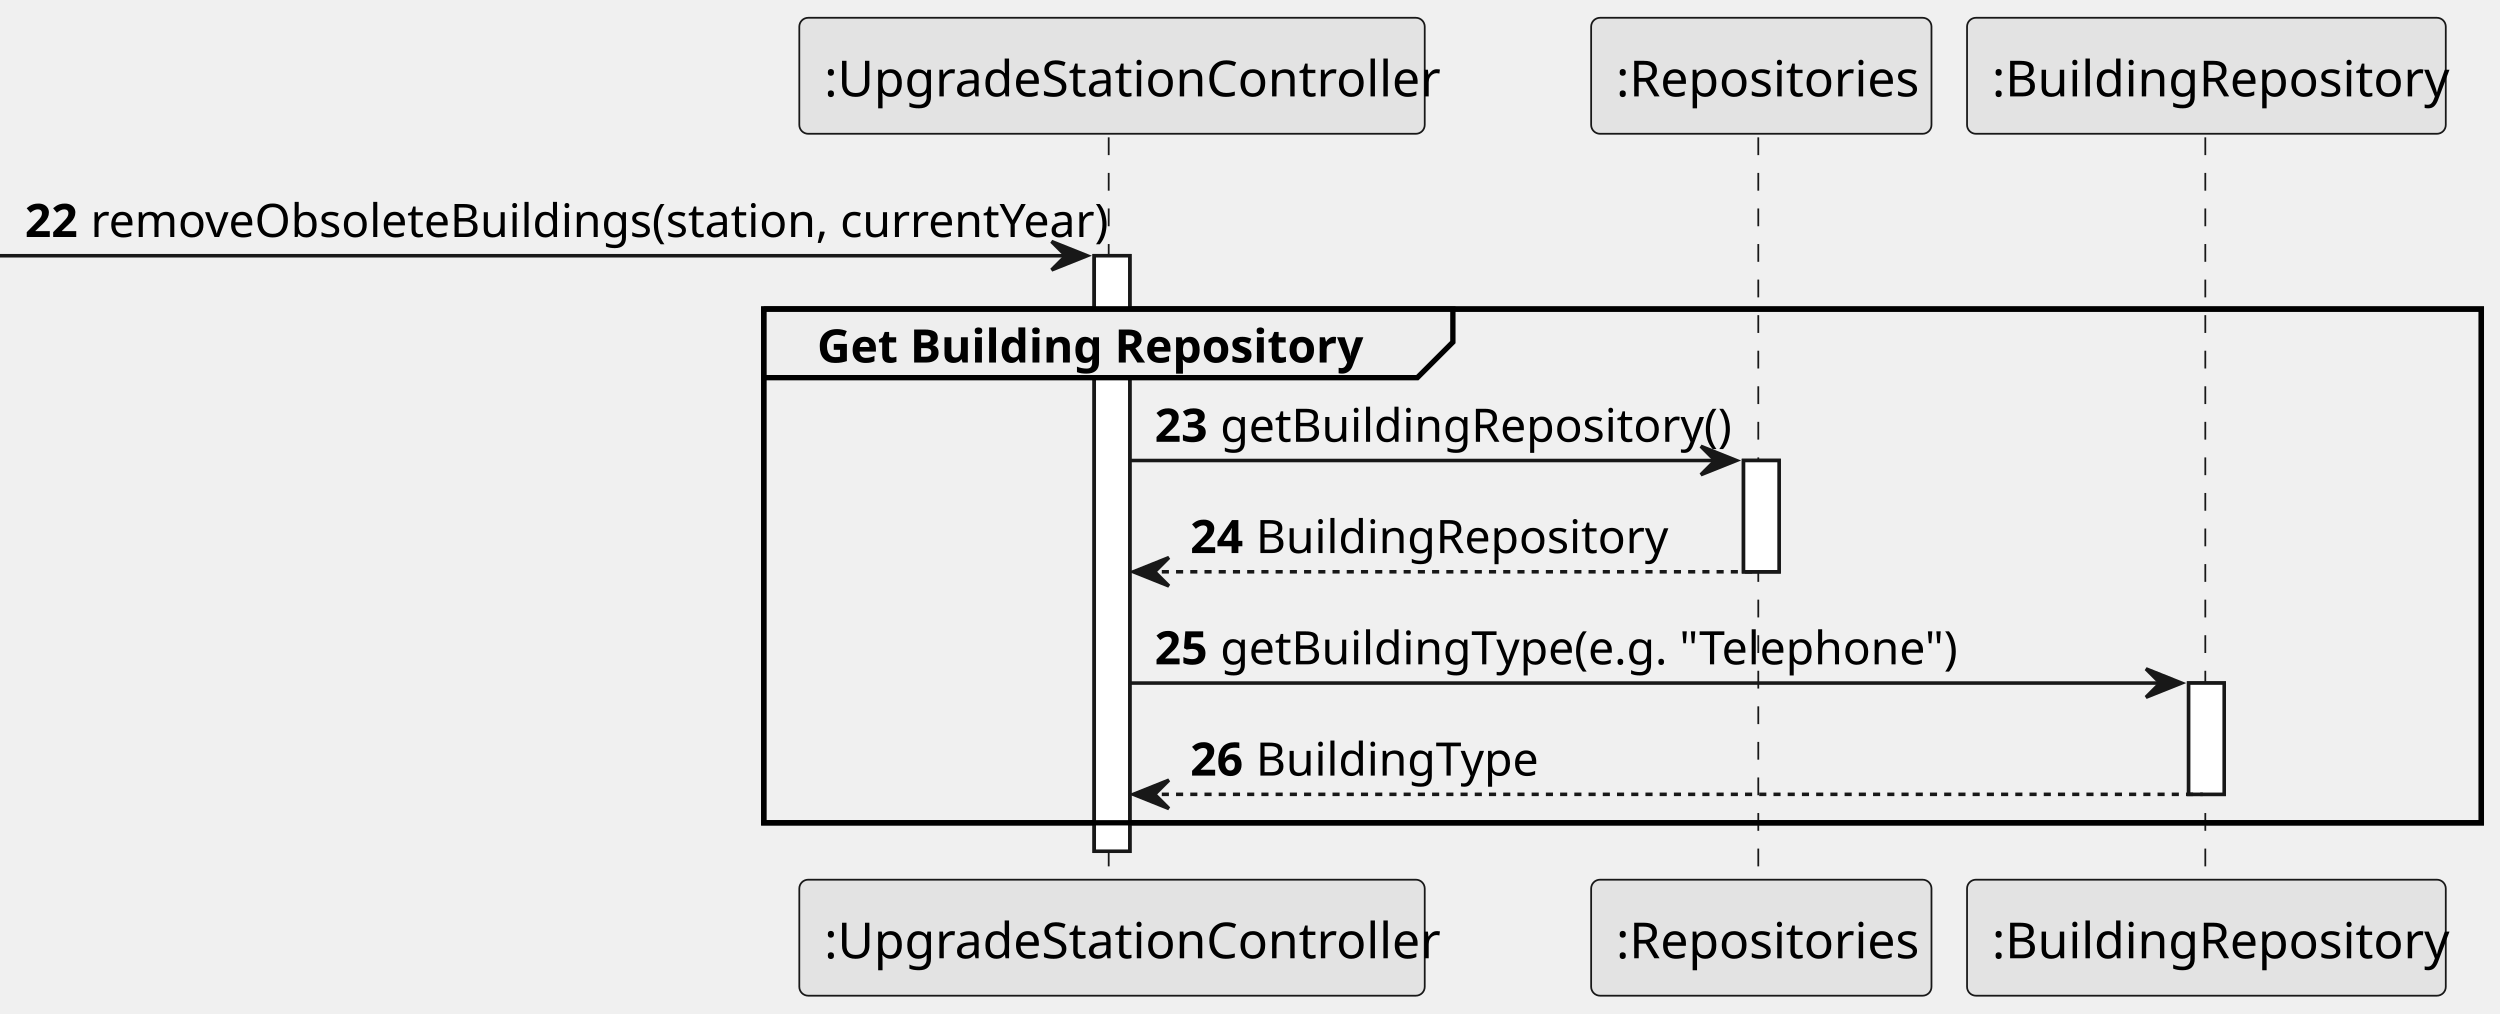
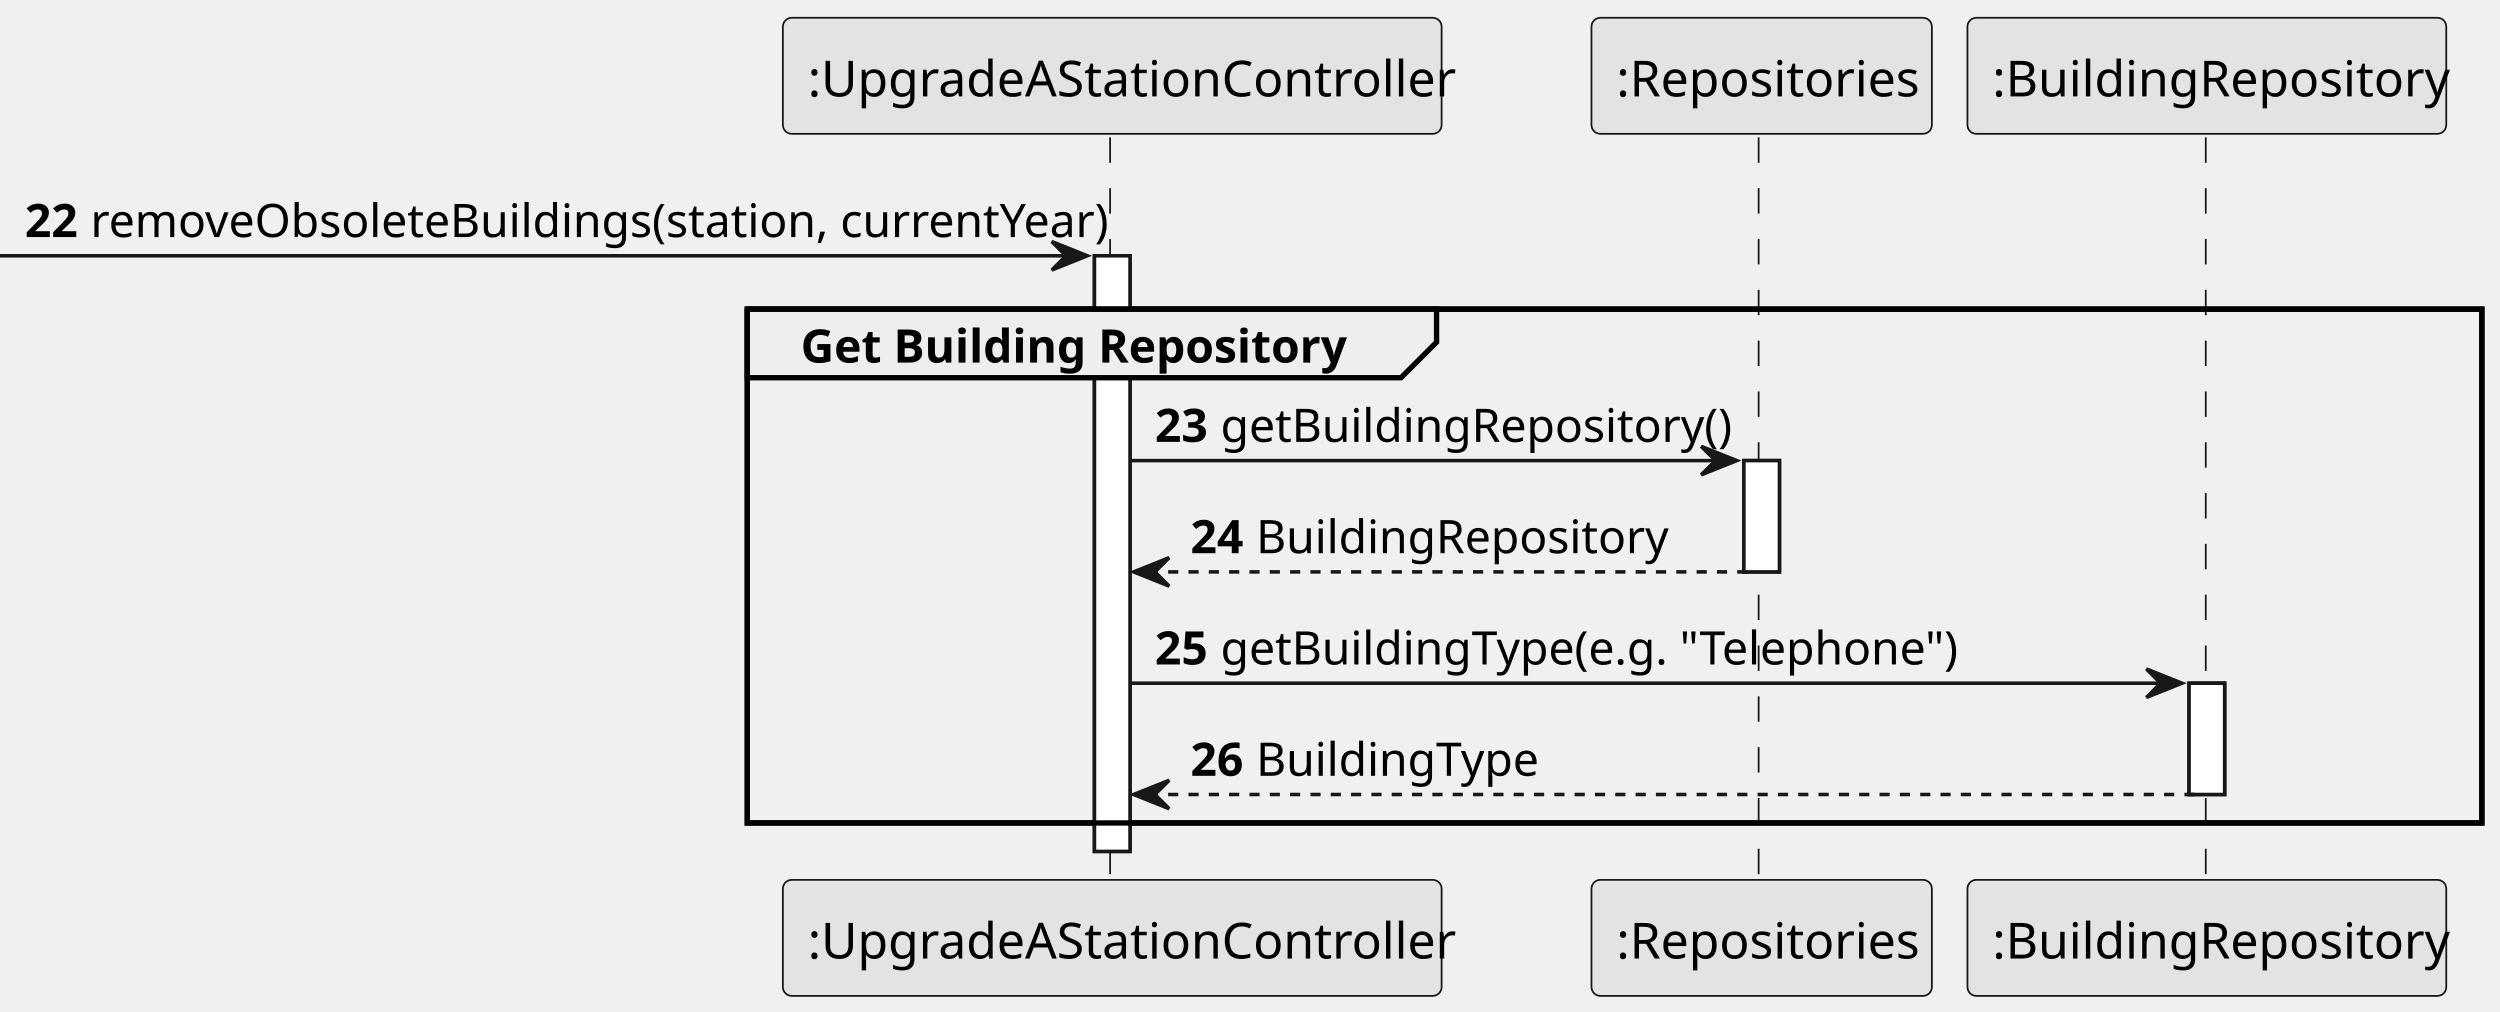
- <svg xmlns="http://www.w3.org/2000/svg" contentStyleType="text/css" height="285px" preserveAspectRatio="none" style="width:703px;height:285px;background:#FFFFFF;" version="1.1" viewBox="0 0 703 285" width="703px" zoomAndPan="magnify">
+ <svg xmlns="http://www.w3.org/2000/svg" contentStyleType="text/css" height="199.5px" preserveAspectRatio="none" style="width:492px;height:199px;background:#FFFFFF;" version="1.1" viewBox="0 0 492 199" width="492.1px" zoomAndPan="magnify">
  <defs />
  <g>
-     <rect fill="#FFFFFF" height="167.455" style="stroke:#181818;stroke-width:1.0;" width="10" x="307.699" y="71.912" />
-     <rect fill="#FFFFFF" height="31.291" style="stroke:#181818;stroke-width:1.0;" width="10" x="490.281" y="129.494" />
-     <rect fill="#FFFFFF" height="31.291" style="stroke:#181818;stroke-width:1.0;" width="10" x="615.443" y="192.076" />
-     <rect fill="none" height="144.455" style="stroke:#000000;stroke-width:1.5;" width="482.988" x="214.765" y="86.912" />
-     <line style="stroke:#181818;stroke-width:0.5;stroke-dasharray:5.0,5.0;" x1="311.765" x2="311.765" y1="38.621" y2="248.367" />
-     <line style="stroke:#181818;stroke-width:0.5;stroke-dasharray:5.0,5.0;" x1="494.43" x2="494.43" y1="38.621" y2="248.367" />
-     <line style="stroke:#181818;stroke-width:0.5;stroke-dasharray:5.0,5.0;" x1="620.133" x2="620.133" y1="38.621" y2="248.367" />
-     <rect fill="#E3E3E3" height="32.621" rx="2.5" ry="2.5" style="stroke:#181818;stroke-width:0.5;" width="175.868" x="224.765" y="5" />
-     <text fill="#000000" font-family="sans-serif" font-size="14" lengthAdjust="spacing" textLength="161.868" x="231.765" y="27.107">:UpgradeStationController</text>
-     <rect fill="#E3E3E3" height="32.621" rx="2.5" ry="2.5" style="stroke:#181818;stroke-width:0.5;" width="175.868" x="224.765" y="247.367" />
-     <text fill="#000000" font-family="sans-serif" font-size="14" lengthAdjust="spacing" textLength="161.868" x="231.765" y="269.475">:UpgradeStationController</text>
-     <rect fill="#E3E3E3" height="32.621" rx="2.5" ry="2.5" style="stroke:#181818;stroke-width:0.5;" width="95.703" x="447.43" y="5" />
-     <text fill="#000000" font-family="sans-serif" font-size="14" lengthAdjust="spacing" textLength="81.703" x="454.43" y="27.107">:Repositories</text>
-     <rect fill="#E3E3E3" height="32.621" rx="2.5" ry="2.5" style="stroke:#181818;stroke-width:0.5;" width="95.703" x="447.43" y="247.367" />
-     <text fill="#000000" font-family="sans-serif" font-size="14" lengthAdjust="spacing" textLength="81.703" x="454.43" y="269.475">:Repositories</text>
-     <rect fill="#E3E3E3" height="32.621" rx="2.5" ry="2.5" style="stroke:#181818;stroke-width:0.5;" width="134.62" x="553.133" y="5" />
-     <text fill="#000000" font-family="sans-serif" font-size="14" lengthAdjust="spacing" textLength="120.62" x="560.133" y="27.107">:BuildingRepository</text>
-     <rect fill="#E3E3E3" height="32.621" rx="2.5" ry="2.5" style="stroke:#181818;stroke-width:0.5;" width="134.62" x="553.133" y="247.367" />
-     <text fill="#000000" font-family="sans-serif" font-size="14" lengthAdjust="spacing" textLength="120.62" x="560.133" y="269.475">:BuildingRepository</text>
-     <rect fill="#FFFFFF" height="167.455" style="stroke:#181818;stroke-width:1.0;" width="10" x="307.699" y="71.912" />
-     <rect fill="#FFFFFF" height="31.291" style="stroke:#181818;stroke-width:1.0;" width="10" x="490.281" y="129.494" />
-     <rect fill="#FFFFFF" height="31.291" style="stroke:#181818;stroke-width:1.0;" width="10" x="615.443" y="192.076" />
-     <polygon fill="#181818" points="295.699,67.912,305.699,71.912,295.699,75.912,299.699,71.912" style="stroke:#181818;stroke-width:1.0;" />
-     <line style="stroke:#181818;stroke-width:1.0;" x1="0" x2="301.699" y1="71.912" y2="71.912" />
-     <text fill="#000000" font-family="sans-serif" font-size="13" font-weight="bold" lengthAdjust="spacing" textLength="14.46" x="7" y="66.649">22</text>
-     <text fill="#000000" font-family="sans-serif" font-size="13" lengthAdjust="spacing" textLength="270.239" x="25.46" y="66.649">removeObsoleteBuildings(station, currentYear)</text>
-     <path d="M214.765,86.912 L408.547,86.912 L408.547,96.203 L398.547,106.203 L214.765,106.203 L214.765,86.912 " fill="#EEEEEE" style="stroke:#000000;stroke-width:1.5;" />
-     <rect fill="none" height="144.455" style="stroke:#000000;stroke-width:1.5;" width="482.988" x="214.765" y="86.912" />
-     <text fill="#000000" font-family="sans-serif" font-size="13" font-weight="bold" lengthAdjust="spacing" textLength="148.783" x="229.765" y="101.94">Get Building Repository</text>
-     <polygon fill="#181818" points="478.281,125.494,488.281,129.494,478.281,133.494,482.281,129.494" style="stroke:#181818;stroke-width:1.0;" />
-     <line style="stroke:#181818;stroke-width:1.0;" x1="317.699" x2="484.281" y1="129.494" y2="129.494" />
-     <text fill="#000000" font-family="sans-serif" font-size="13" font-weight="bold" lengthAdjust="spacing" textLength="14.46" x="324.699" y="124.231">23</text>
-     <text fill="#000000" font-family="sans-serif" font-size="13" lengthAdjust="spacing" textLength="135.123" x="343.159" y="124.231">getBuildingRepository()</text>
-     <polygon fill="#181818" points="328.699,156.785,318.699,160.785,328.699,164.785,324.699,160.785" style="stroke:#181818;stroke-width:1.0;" />
-     <line style="stroke:#181818;stroke-width:1.0;stroke-dasharray:2.0,2.0;" x1="322.699" x2="494.281" y1="160.785" y2="160.785" />
-     <text fill="#000000" font-family="sans-serif" font-size="13" font-weight="bold" lengthAdjust="spacing" textLength="14.46" x="334.699" y="155.523">24</text>
-     <text fill="#000000" font-family="sans-serif" font-size="13" lengthAdjust="spacing" textLength="108.393" x="353.159" y="155.523">BuildingRepository</text>
-     <polygon fill="#181818" points="603.443,188.076,613.443,192.076,603.443,196.076,607.443,192.076" style="stroke:#181818;stroke-width:1.0;" />
-     <line style="stroke:#181818;stroke-width:1.0;" x1="317.699" x2="609.443" y1="192.076" y2="192.076" />
-     <text fill="#000000" font-family="sans-serif" font-size="13" font-weight="bold" lengthAdjust="spacing" textLength="14.46" x="324.699" y="186.814">25</text>
-     <text fill="#000000" font-family="sans-serif" font-size="13" lengthAdjust="spacing" textLength="197.85" x="343.159" y="186.814">getBuildingType(e.g. "Telephone")</text>
-     <polygon fill="#181818" points="328.699,219.367,318.699,223.367,328.699,227.367,324.699,223.367" style="stroke:#181818;stroke-width:1.0;" />
-     <line style="stroke:#181818;stroke-width:1.0;stroke-dasharray:2.0,2.0;" x1="322.699" x2="619.443" y1="223.367" y2="223.367" />
-     <text fill="#000000" font-family="sans-serif" font-size="13" font-weight="bold" lengthAdjust="spacing" textLength="14.46" x="334.699" y="218.105">26</text>
-     <text fill="#000000" font-family="sans-serif" font-size="13" lengthAdjust="spacing" textLength="75.156" x="353.159" y="218.105">BuildingType</text>
+     <rect fill="#FFFFFF" height="117.219" style="stroke:#181818;stroke-width:0.7;" width="7" x="215.389" y="50.339" />
+     <rect fill="#FFFFFF" height="21.904" style="stroke:#181818;stroke-width:0.7;" width="7" x="343.197" y="90.646" />
+     <rect fill="#FFFFFF" height="21.904" style="stroke:#181818;stroke-width:0.7;" width="7" x="430.81" y="134.453" />
+     <rect fill="none" height="101.119" style="stroke:#000000;stroke-width:1.05;" width="341.36" x="147.067" y="60.839" />
+     <line style="stroke:#181818;stroke-width:0.35;stroke-dasharray:5.0,5.0;" x1="218.467" x2="218.467" y1="27.035" y2="173.857" />
+     <line style="stroke:#181818;stroke-width:0.35;stroke-dasharray:5.0,5.0;" x1="346.101" x2="346.101" y1="27.035" y2="173.857" />
+     <line style="stroke:#181818;stroke-width:0.35;stroke-dasharray:5.0,5.0;" x1="434.093" x2="434.093" y1="27.035" y2="173.857" />
+     <rect fill="#E3E3E3" height="22.835" rx="1.75" ry="1.75" style="stroke:#181818;stroke-width:0.35;" width="129.644" x="154.067" y="3.5" />
+     <text fill="#000000" font-family="sans-serif" font-size="9.8" lengthAdjust="spacing" textLength="119.844" x="158.967" y="18.975">:UpgradeAStationController</text>
+     <rect fill="#E3E3E3" height="22.835" rx="1.75" ry="1.75" style="stroke:#181818;stroke-width:0.35;" width="129.644" x="154.067" y="173.157" />
+     <text fill="#000000" font-family="sans-serif" font-size="9.8" lengthAdjust="spacing" textLength="119.844" x="158.967" y="188.632">:UpgradeAStationController</text>
+     <rect fill="#E3E3E3" height="22.835" rx="1.75" ry="1.75" style="stroke:#181818;stroke-width:0.35;" width="66.992" x="313.201" y="3.5" />
+     <text fill="#000000" font-family="sans-serif" font-size="9.8" lengthAdjust="spacing" textLength="57.192" x="318.101" y="18.975">:Repositories</text>
+     <rect fill="#E3E3E3" height="22.835" rx="1.75" ry="1.75" style="stroke:#181818;stroke-width:0.35;" width="66.992" x="313.201" y="173.157" />
+     <text fill="#000000" font-family="sans-serif" font-size="9.8" lengthAdjust="spacing" textLength="57.192" x="318.101" y="188.632">:Repositories</text>
+     <rect fill="#E3E3E3" height="22.835" rx="1.75" ry="1.75" style="stroke:#181818;stroke-width:0.35;" width="94.234" x="387.193" y="3.5" />
+     <text fill="#000000" font-family="sans-serif" font-size="9.8" lengthAdjust="spacing" textLength="84.434" x="392.093" y="18.975">:BuildingRepository</text>
+     <rect fill="#E3E3E3" height="22.835" rx="1.75" ry="1.75" style="stroke:#181818;stroke-width:0.35;" width="94.234" x="387.193" y="173.157" />
+     <text fill="#000000" font-family="sans-serif" font-size="9.8" lengthAdjust="spacing" textLength="84.434" x="392.093" y="188.632">:BuildingRepository</text>
+     <rect fill="#FFFFFF" height="117.219" style="stroke:#181818;stroke-width:0.7;" width="7" x="215.389" y="50.339" />
+     <rect fill="#FFFFFF" height="21.904" style="stroke:#181818;stroke-width:0.7;" width="7" x="343.197" y="90.646" />
+     <rect fill="#FFFFFF" height="21.904" style="stroke:#181818;stroke-width:0.7;" width="7" x="430.81" y="134.453" />
+     <polygon fill="#181818" points="206.989,47.538,213.989,50.339,206.989,53.139,209.789,50.339" style="stroke:#181818;stroke-width:0.7;" />
+     <line style="stroke:#181818;stroke-width:0.7;" x1="0" x2="211.189" y1="50.339" y2="50.339" />
+     <text fill="#000000" font-family="sans-serif" font-size="9.1" font-weight="bold" lengthAdjust="spacing" textLength="10.122" x="4.9" y="46.655">22</text>
+     <text fill="#000000" font-family="sans-serif" font-size="9.1" lengthAdjust="spacing" textLength="189.167" x="17.822" y="46.655">removeObsoleteBuildings(station, currentYear)</text>
+     <path d="M147.067,60.839 L282.715,60.839 L282.715,67.342 L275.715,74.342 L147.067,74.342 L147.067,60.839 " fill="#EEEEEE" style="stroke:#000000;stroke-width:1.05;" />
+     <rect fill="none" height="101.119" style="stroke:#000000;stroke-width:1.05;" width="341.36" x="147.067" y="60.839" />
+     <text fill="#000000" font-family="sans-serif" font-size="9.1" font-weight="bold" lengthAdjust="spacing" textLength="104.148" x="157.567" y="71.358">Get Building Repository</text>
+     <polygon fill="#181818" points="334.797,87.846,341.797,90.646,334.797,93.446,337.597,90.646" style="stroke:#181818;stroke-width:0.7;" />
+     <line style="stroke:#181818;stroke-width:0.7;" x1="222.389" x2="338.997" y1="90.646" y2="90.646" />
+     <text fill="#000000" font-family="sans-serif" font-size="9.1" font-weight="bold" lengthAdjust="spacing" textLength="10.122" x="227.289" y="86.962">23</text>
+     <text fill="#000000" font-family="sans-serif" font-size="9.1" lengthAdjust="spacing" textLength="94.586" x="240.211" y="86.962">getBuildingRepository()</text>
+     <polygon fill="#181818" points="230.089,109.75,223.089,112.55,230.089,115.35,227.289,112.55" style="stroke:#181818;stroke-width:0.7;" />
+     <line style="stroke:#181818;stroke-width:0.7;stroke-dasharray:2.0,2.0;" x1="225.889" x2="345.997" y1="112.55" y2="112.55" />
+     <text fill="#000000" font-family="sans-serif" font-size="9.1" font-weight="bold" lengthAdjust="spacing" textLength="10.122" x="234.289" y="108.866">24</text>
+     <text fill="#000000" font-family="sans-serif" font-size="9.1" lengthAdjust="spacing" textLength="75.875" x="247.211" y="108.866">BuildingRepository</text>
+     <polygon fill="#181818" points="422.41,131.653,429.41,134.453,422.41,137.253,425.21,134.453" style="stroke:#181818;stroke-width:0.7;" />
+     <line style="stroke:#181818;stroke-width:0.7;" x1="222.389" x2="426.61" y1="134.453" y2="134.453" />
+     <text fill="#000000" font-family="sans-serif" font-size="9.1" font-weight="bold" lengthAdjust="spacing" textLength="10.122" x="227.289" y="130.769">25</text>
+     <text fill="#000000" font-family="sans-serif" font-size="9.1" lengthAdjust="spacing" textLength="138.495" x="240.211" y="130.769">getBuildingType(e.g. "Telephone")</text>
+     <polygon fill="#181818" points="230.089,153.557,223.089,156.357,230.089,159.157,227.289,156.357" style="stroke:#181818;stroke-width:0.7;" />
+     <line style="stroke:#181818;stroke-width:0.7;stroke-dasharray:2.0,2.0;" x1="225.889" x2="433.61" y1="156.357" y2="156.357" />
+     <text fill="#000000" font-family="sans-serif" font-size="9.1" font-weight="bold" lengthAdjust="spacing" textLength="10.122" x="234.289" y="152.673">26</text>
+     <text fill="#000000" font-family="sans-serif" font-size="9.1" lengthAdjust="spacing" textLength="52.609" x="247.211" y="152.673">BuildingType</text>
  </g>
</svg>
